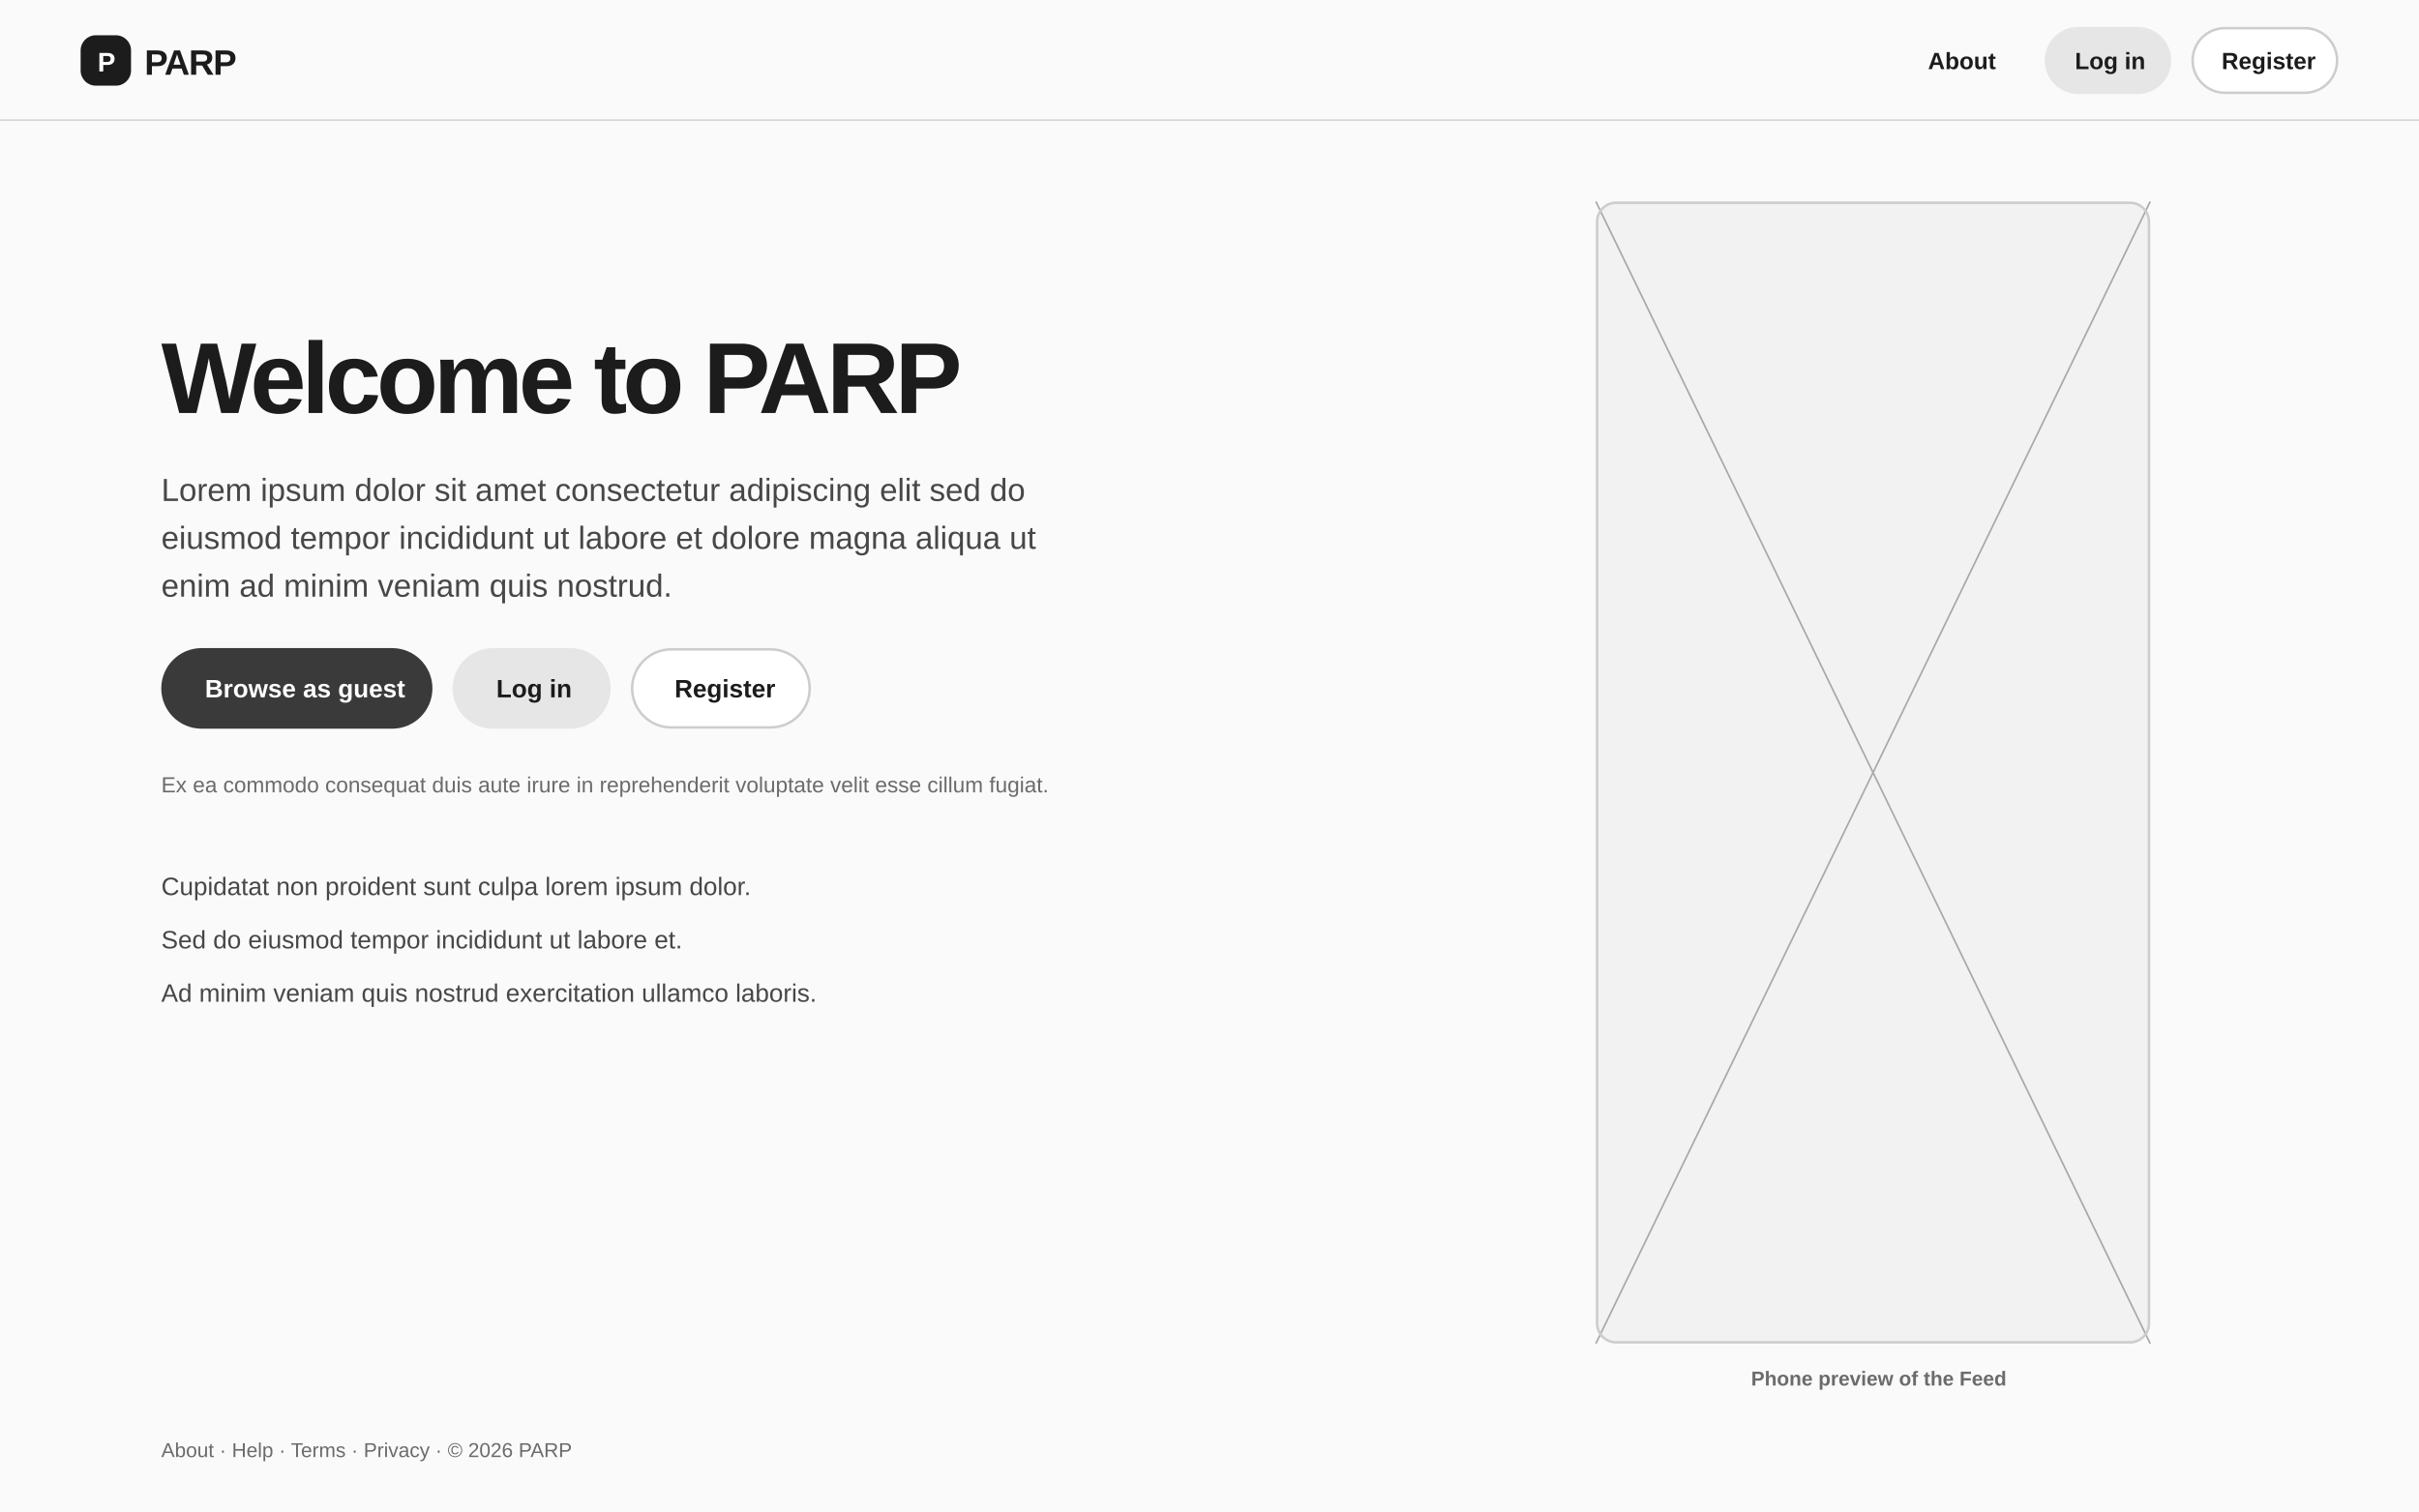
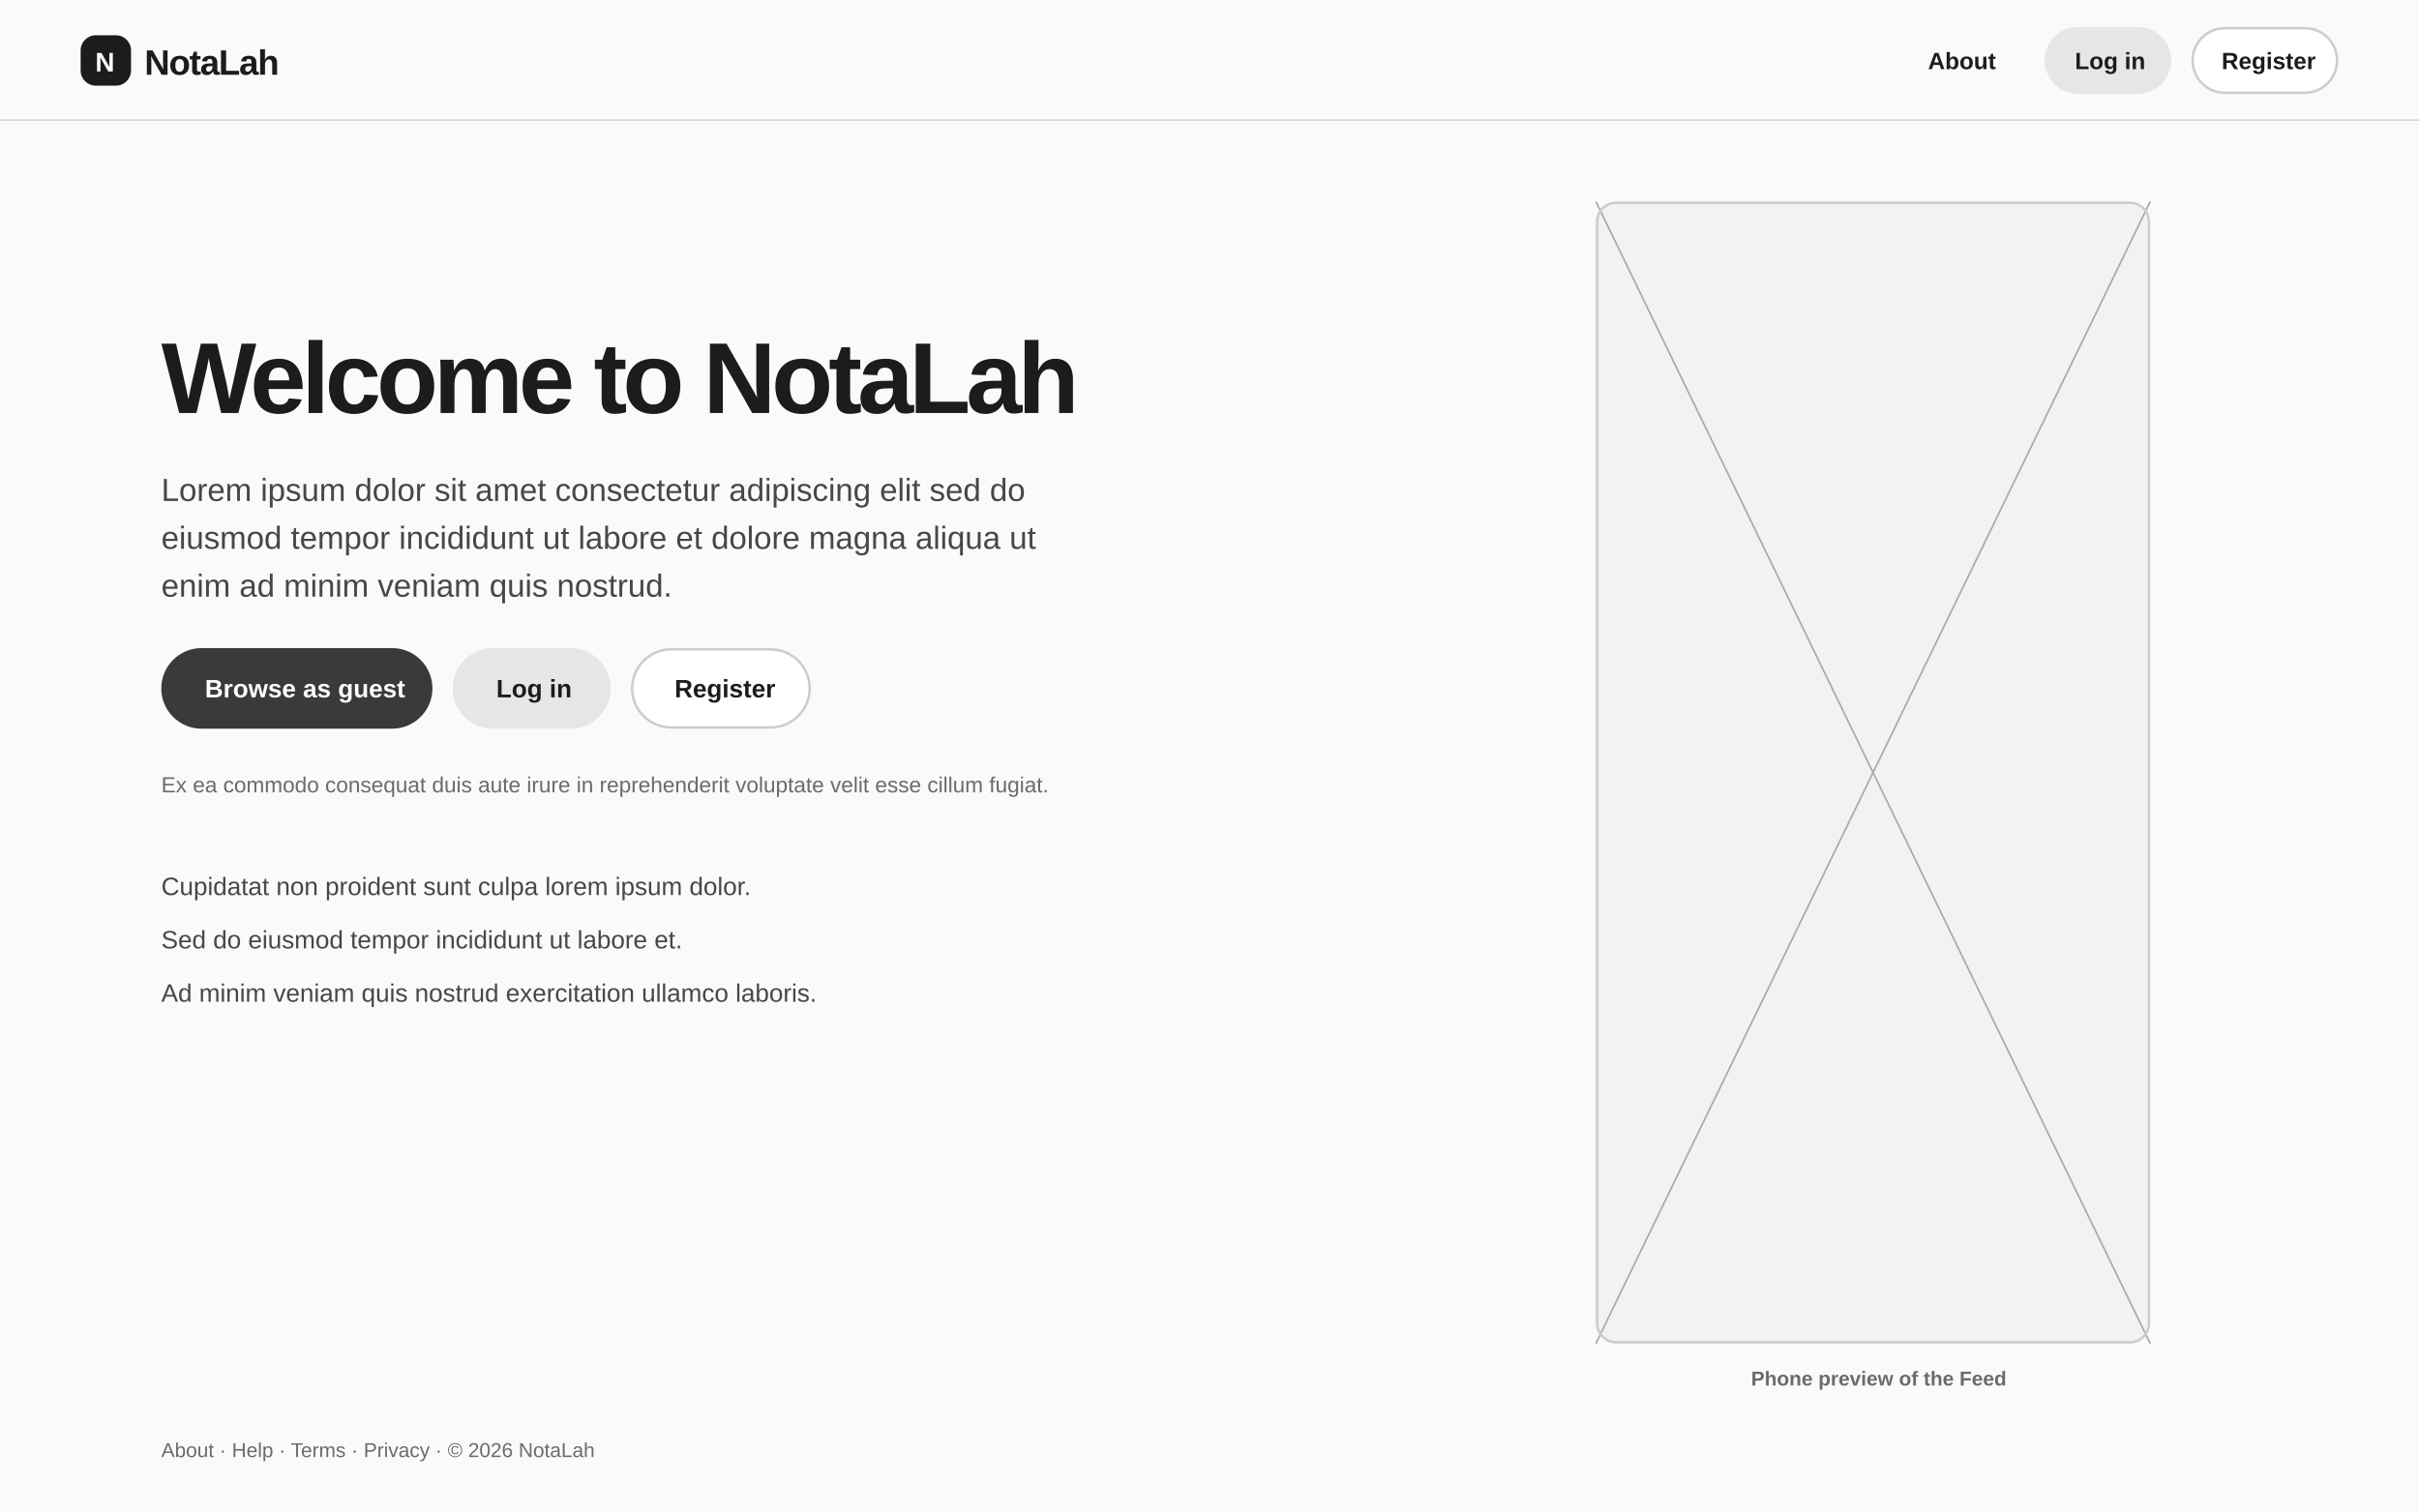
<svg xmlns="http://www.w3.org/2000/svg" width="1440" height="900" viewBox="0 0 1440 900" font-family="Segoe UI, Arial, sans-serif">
  <defs />
  <rect width="1440" height="900" fill="#ffffff" />
  <rect x="0" y="0" width="1440" height="900" fill="#fafafa" />
  <rect x="0" y="71" width="1440" height="1" fill="#d6d6d6" />
  <rect x="48" y="21" width="30" height="30" rx="9" fill="#1c1c1c" />
-   <text x="58.08" y="42.55" font-size="16" font-weight="700" fill="#ffffff">P</text>
-   <text x="86" y="44.5" font-size="21" font-weight="700" letter-spacing="-0.63" fill="#1c1c1c">PARP</text>
+   <text x="56.67" y="42.55" font-size="16" font-weight="700" fill="#ffffff">N</text>
+   <text x="86" y="44.5" font-size="21" font-weight="700" letter-spacing="-0.63" fill="#1c1c1c">NotaLah</text>
  <text x="1147.72" y="41.15" font-size="14" font-weight="600" fill="#1c1c1c">About</text>
  <rect x="1217.16" y="16" width="75.33" height="40" rx="20" fill="#e6e6e6" />
  <text x="1235.16" y="41.15" font-size="14" font-weight="600" fill="#1c1c1c">Log in</text>
  <rect x="1304.48" y="16" width="87.52" height="40" rx="20" fill="#ffffff" />
  <rect x="1305.23" y="16.75" width="86.02" height="38.5" rx="19.25" fill="none" stroke="#cdcdcd" stroke-width="1.5" />
  <text x="1322.48" y="41.15" font-size="14" font-weight="600" fill="#1c1c1c">Register</text>
-   <text x="96" y="245.9" font-size="60" font-weight="700" letter-spacing="-2.7" fill="#1c1c1c">Welcome to PARP</text>
+   <text x="96" y="245.9" font-size="60" font-weight="700" letter-spacing="-2.7" fill="#1c1c1c">Welcome to NotaLah</text>
  <text x="96" y="298.28" font-size="19" fill="#474747">Lorem ipsum dolor sit amet consectetur adipiscing elit sed do</text>
  <text x="96" y="326.78" font-size="19" fill="#474747">eiusmod tempor incididunt ut labore et dolore magna aliqua ut</text>
  <text x="96" y="355.28" font-size="19" fill="#474747">enim ad minim veniam quis nostrud.</text>
  <rect x="96" y="385.89" width="161.42" height="48" rx="24" fill="#3a3a3a" />
  <text x="122" y="415.24" font-size="15" font-weight="600" fill="#ffffff">Browse as guest</text>
  <rect x="269.42" y="385.89" width="94.13" height="48" rx="24" fill="#e6e6e6" />
  <text x="295.42" y="415.24" font-size="15" font-weight="600" fill="#1c1c1c">Log in</text>
  <rect x="375.55" y="385.89" width="107.2" height="48" rx="24" fill="#ffffff" />
  <rect x="376.3" y="386.64" width="105.7" height="46.5" rx="23.25" fill="none" stroke="#cdcdcd" stroke-width="1.5" />
  <text x="401.55" y="415.24" font-size="15" font-weight="600" fill="#1c1c1c">Register</text>
  <text x="96" y="471.79" font-size="13" fill="#6b6b6b">Ex ea commodo consequat duis aute irure in reprehenderit voluptate velit esse cillum fugiat.</text>
  <text x="96" y="532.96" font-size="15" fill="#474747">Cupidatat non proident sunt culpa lorem ipsum dolor.</text>
  <text x="96" y="564.71" font-size="15" fill="#474747">Sed do eiusmod tempor incididunt ut labore et.</text>
  <text x="96" y="596.46" font-size="15" fill="#474747">Ad minim veniam quis nostrud exercitation ullamco laboris.</text>
  <rect x="950" y="120" width="330" height="680" rx="12" fill="#f2f2f2" />
  <path d="M950 120L1280 800M1280 120L950 800" fill="none" stroke="#a8a8a8" stroke-width="1" />
  <rect x="950.75" y="120.75" width="328.5" height="678.5" rx="11.25" fill="none" stroke="#cdcdcd" stroke-width="1.5" />
  <text x="1042.41" y="824.98" font-size="12" font-weight="600" fill="#6b6b6b">Phone preview of the Feed</text>
-   <text x="96" y="867.59" font-size="12" fill="#6b6b6b">About · Help · Terms · Privacy · © 2026 PARP</text>
+   <text x="96" y="867.59" font-size="12" fill="#6b6b6b">About · Help · Terms · Privacy · © 2026 NotaLah</text>
</svg>
